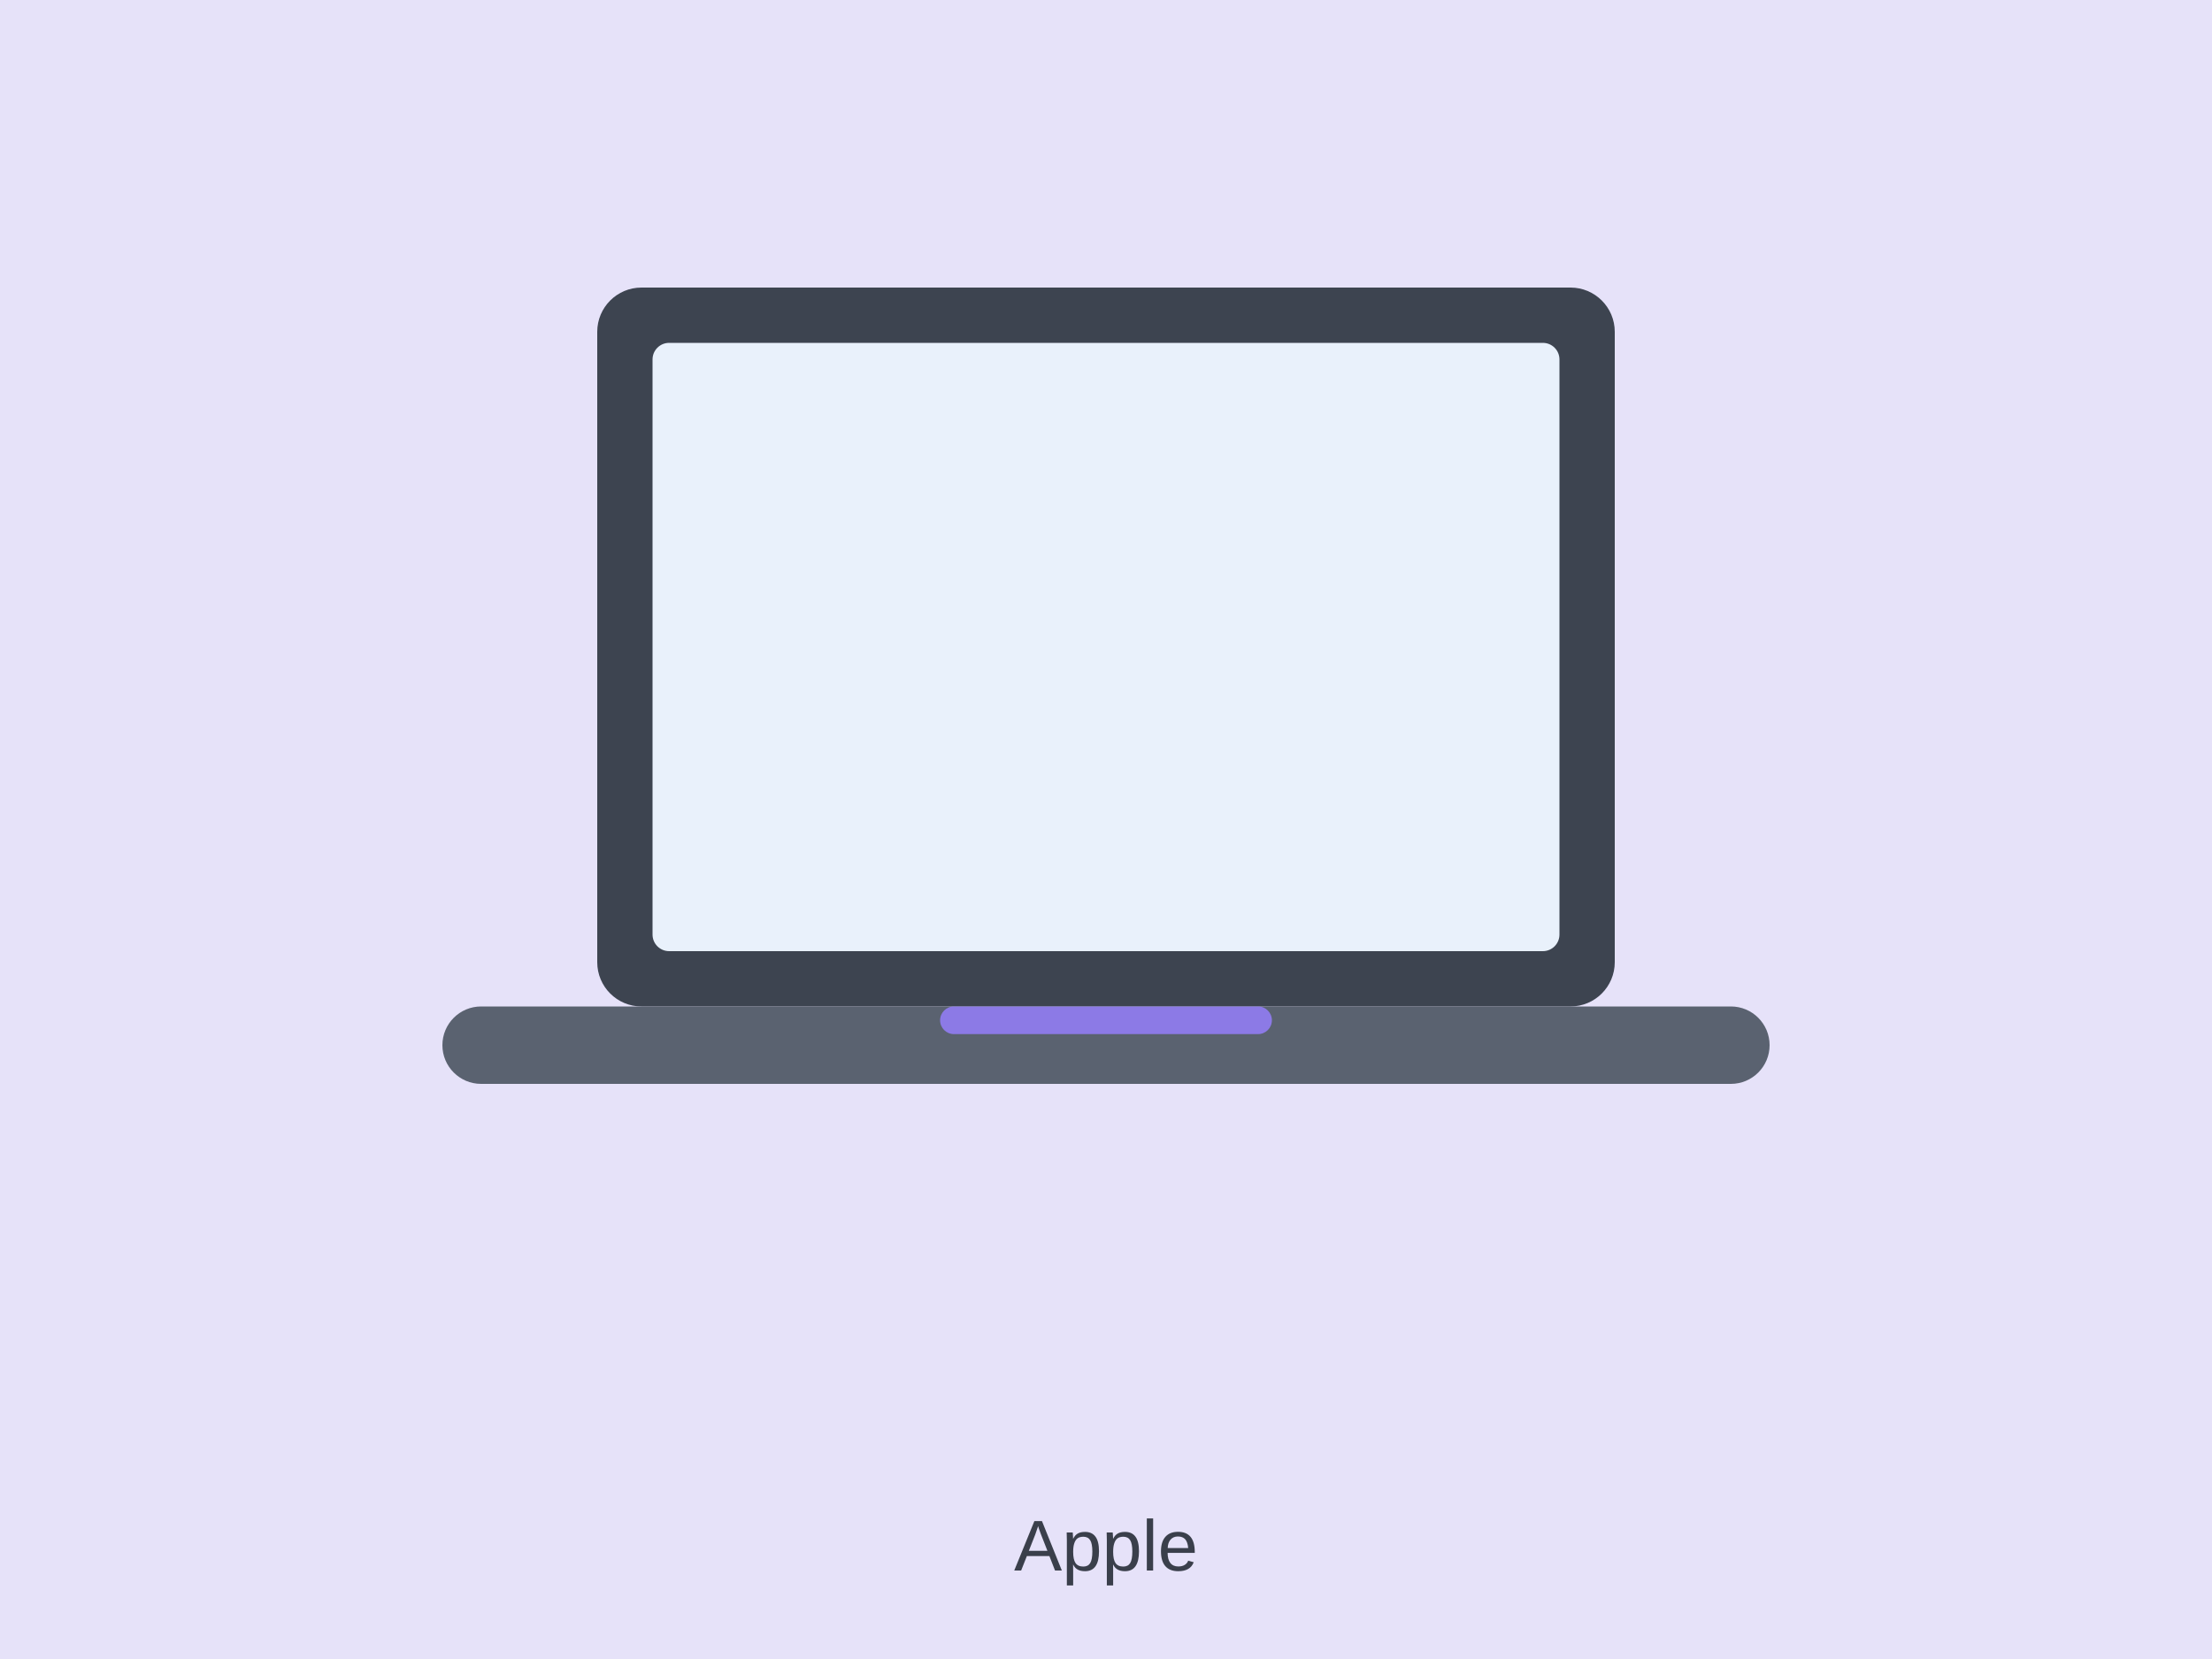
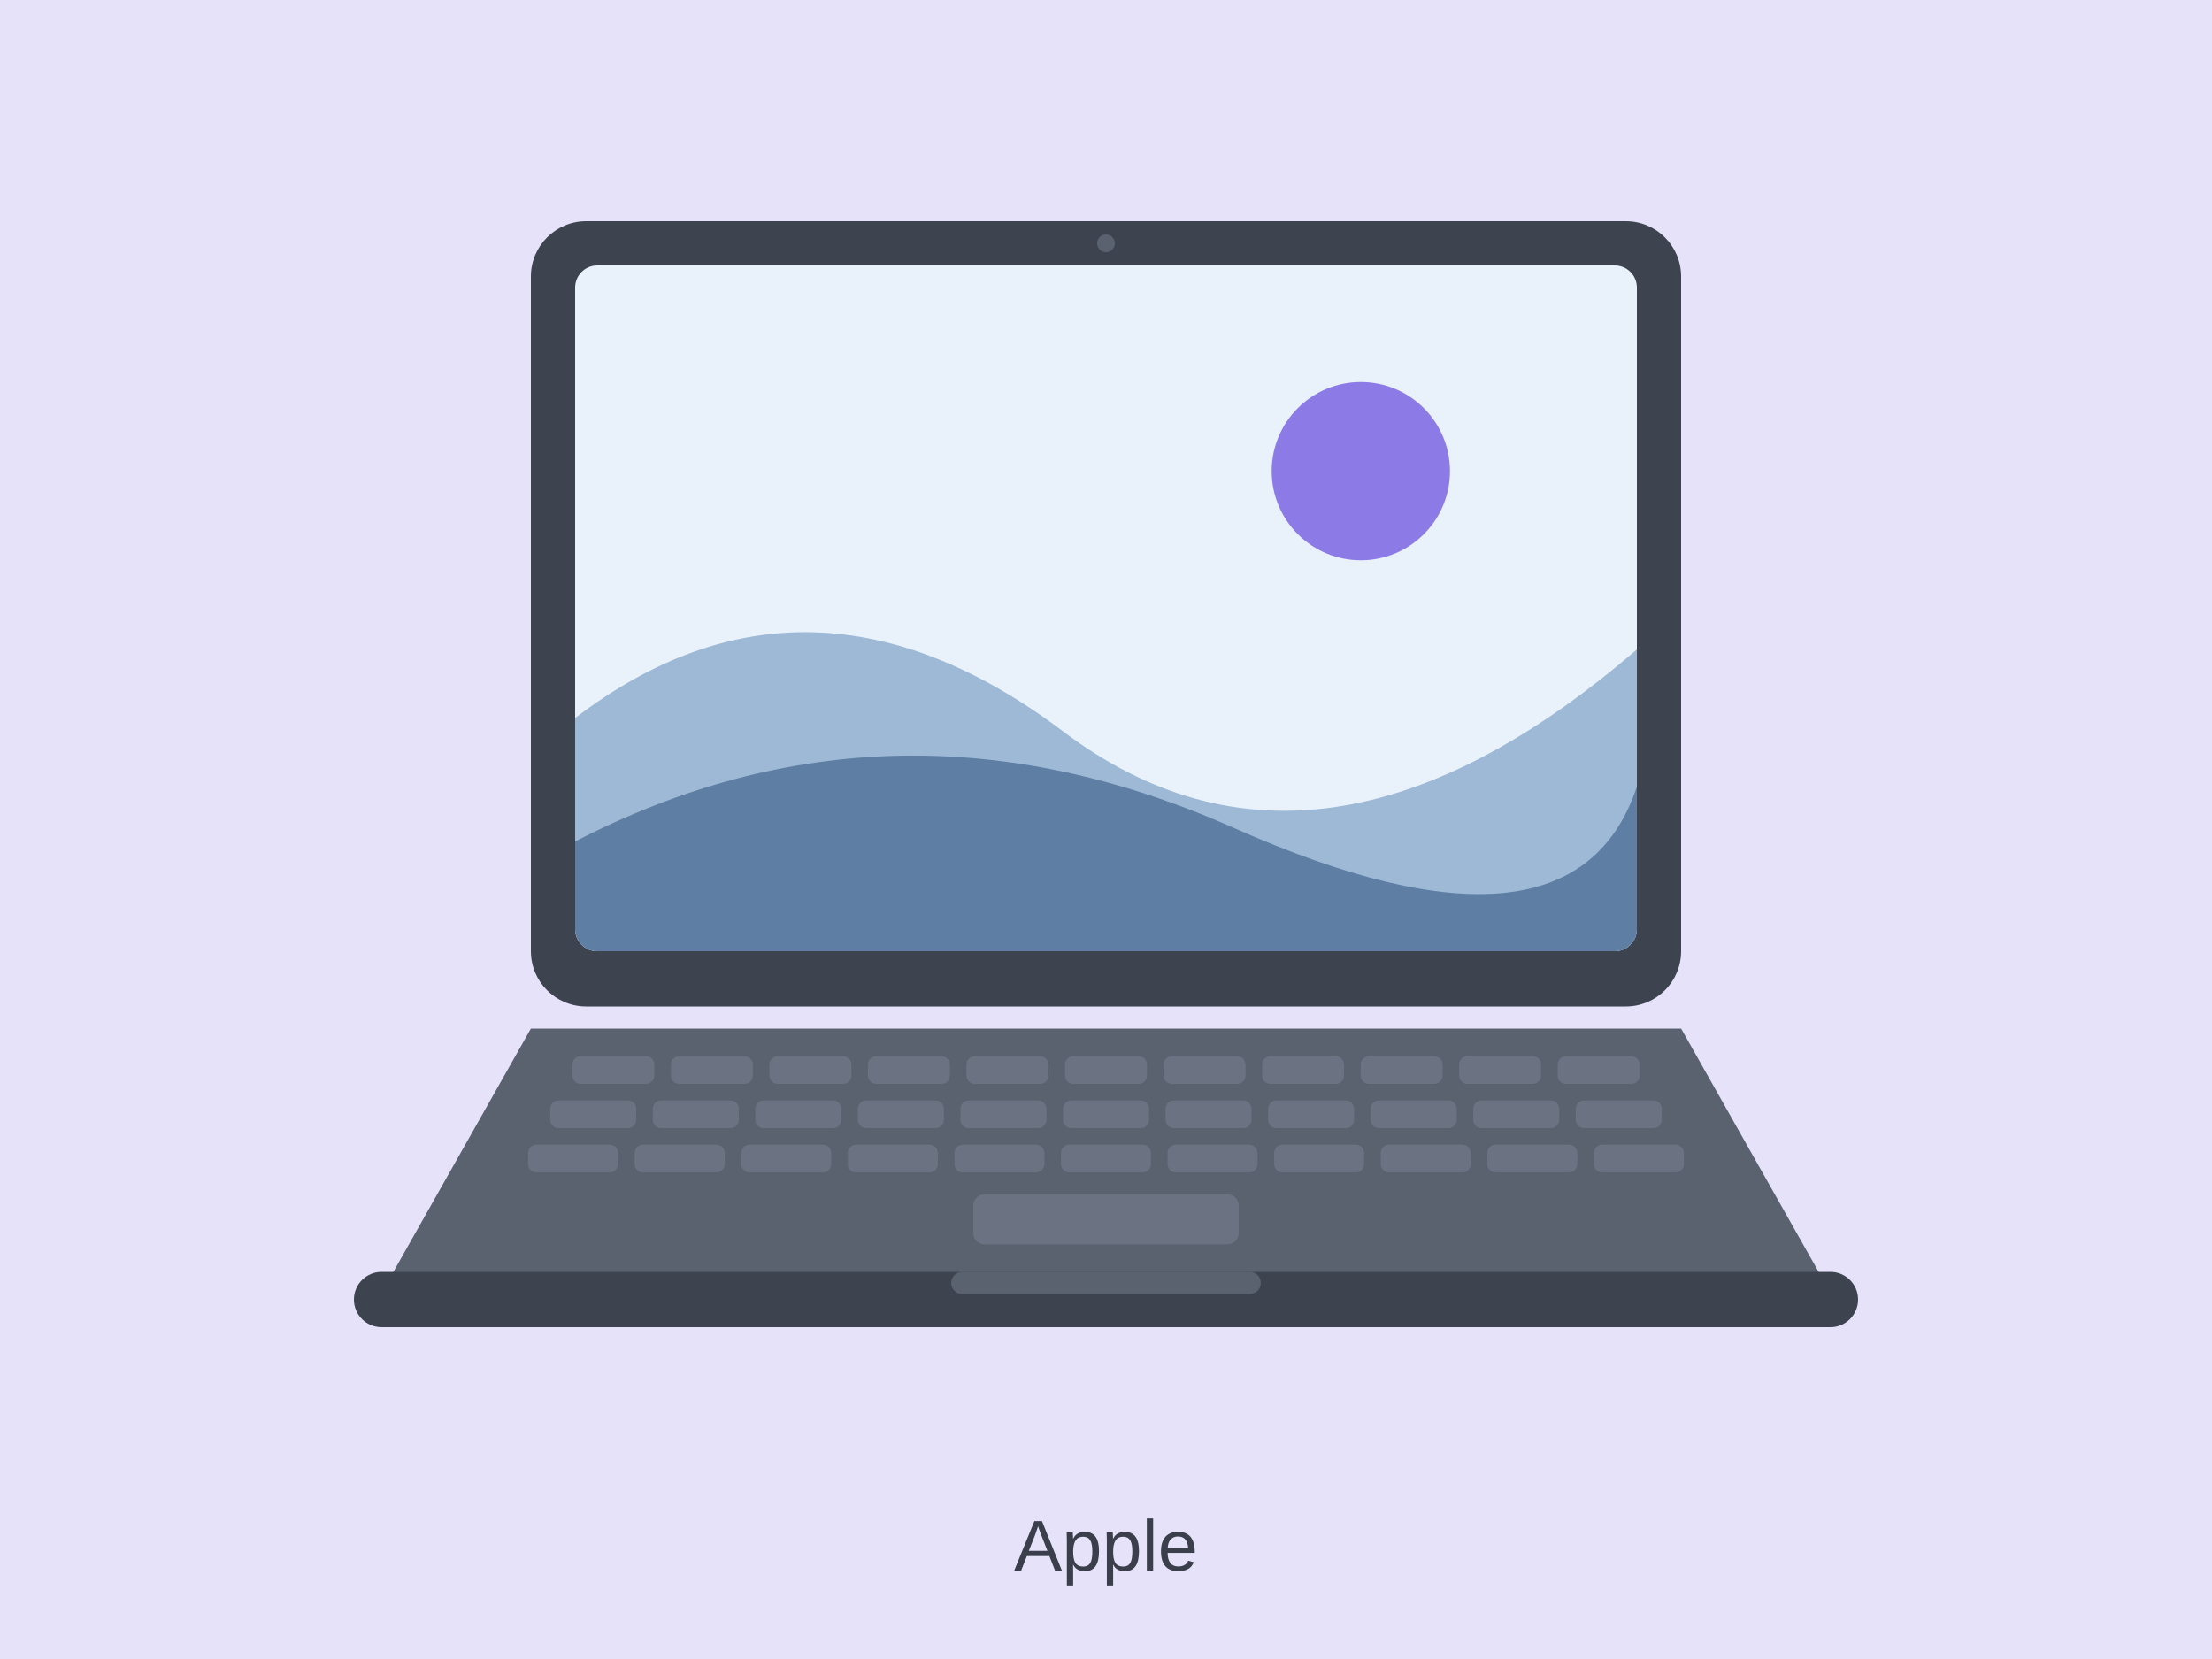
<svg xmlns="http://www.w3.org/2000/svg" viewBox="0 0 400 300" width="400" height="300" role="img" aria-label="Apple MacBook Pro 14-inch (M3 Pro)">
  <rect width="400" height="300" fill="#e6e2f9" />
-   <rect x="108" y="52" width="184" height="130" rx="8" fill="#3d4450" />
-   <rect x="118" y="62" width="164" height="110" rx="3" fill="#e9f1fb" />
-   <rect x="80" y="182" width="240" height="14" rx="7" fill="#5a6270" />
-   <rect x="170" y="182" width="60" height="5" rx="2.5" fill="#8c7ae6" />
+   <rect x="96" y="40" width="208" height="142" rx="10" fill="#3d4450" />
+   <clipPath id="s">
+     <rect x="104" y="48" width="192" height="124" rx="4" />
+   </clipPath>
+   <g clip-path="url(#s)">
+     <rect x="104" y="48" width="192" height="124" rx="0" fill="#e9f1fb" />
+     <circle cx="246.08" cy="85.2" r="16.12" fill="#8c7ae6" />
+     <path d="M104 172 V129.84 Q146.24 97.6 192.32 132.32 T296 117.44 V172 Z" fill="#9db9d6" />
+     <path d="M104 172 V152.16 Q161.6 122.4 223.04 149.68 T296 142.24 V172 Z" fill="#5f7ea3" />
+   </g>
+   <circle cx="200" cy="44" r="1.6" fill="#5a6270" />
+   <path d="M70 232 L96 186 H304 L330 232 Z" fill="#5a6270" />
+   <rect x="64" y="230" width="272" height="10" rx="5" fill="#3d4450" />
+   <rect x="172" y="230" width="56" height="4" rx="2" fill="#5a6270" />
+   <rect x="103.5" y="191" width="14.818" height="5" rx="1.5" fill="#6b7383" />
+   <rect x="121.318" y="191" width="14.818" height="5" rx="1.5" fill="#6b7383" />
+   <rect x="139.136" y="191" width="14.818" height="5" rx="1.5" fill="#6b7383" />
+   <rect x="156.955" y="191" width="14.818" height="5" rx="1.5" fill="#6b7383" />
+   <rect x="174.773" y="191" width="14.818" height="5" rx="1.5" fill="#6b7383" />
+   <rect x="192.591" y="191" width="14.818" height="5" rx="1.5" fill="#6b7383" />
+   <rect x="210.409" y="191" width="14.818" height="5" rx="1.5" fill="#6b7383" />
+   <rect x="228.227" y="191" width="14.818" height="5" rx="1.5" fill="#6b7383" />
+   <rect x="246.045" y="191" width="14.818" height="5" rx="1.5" fill="#6b7383" />
+   <rect x="263.864" y="191" width="14.818" height="5" rx="1.5" fill="#6b7383" />
+   <rect x="281.682" y="191" width="14.818" height="5" rx="1.5" fill="#6b7383" />
+   <rect x="99.5" y="199" width="15.545" height="5" rx="1.5" fill="#6b7383" />
+   <rect x="118.045" y="199" width="15.545" height="5" rx="1.5" fill="#6b7383" />
+   <rect x="136.591" y="199" width="15.545" height="5" rx="1.5" fill="#6b7383" />
+   <rect x="155.136" y="199" width="15.545" height="5" rx="1.5" fill="#6b7383" />
+   <rect x="173.682" y="199" width="15.545" height="5" rx="1.5" fill="#6b7383" />
+   <rect x="192.227" y="199" width="15.545" height="5" rx="1.5" fill="#6b7383" />
+   <rect x="210.773" y="199" width="15.545" height="5" rx="1.5" fill="#6b7383" />
+   <rect x="229.318" y="199" width="15.545" height="5" rx="1.5" fill="#6b7383" />
+   <rect x="247.864" y="199" width="15.545" height="5" rx="1.5" fill="#6b7383" />
+   <rect x="266.409" y="199" width="15.545" height="5" rx="1.5" fill="#6b7383" />
+   <rect x="284.955" y="199" width="15.545" height="5" rx="1.5" fill="#6b7383" />
+   <rect x="95.5" y="207" width="16.273" height="5" rx="1.5" fill="#6b7383" />
+   <rect x="114.773" y="207" width="16.273" height="5" rx="1.5" fill="#6b7383" />
+   <rect x="134.045" y="207" width="16.273" height="5" rx="1.5" fill="#6b7383" />
+   <rect x="153.318" y="207" width="16.273" height="5" rx="1.5" fill="#6b7383" />
+   <rect x="172.591" y="207" width="16.273" height="5" rx="1.5" fill="#6b7383" />
+   <rect x="191.864" y="207" width="16.273" height="5" rx="1.5" fill="#6b7383" />
+   <rect x="211.136" y="207" width="16.273" height="5" rx="1.5" fill="#6b7383" />
+   <rect x="230.409" y="207" width="16.273" height="5" rx="1.5" fill="#6b7383" />
+   <rect x="249.682" y="207" width="16.273" height="5" rx="1.5" fill="#6b7383" />
+   <rect x="268.955" y="207" width="16.273" height="5" rx="1.5" fill="#6b7383" />
+   <rect x="288.227" y="207" width="16.273" height="5" rx="1.5" fill="#6b7383" />
+   <rect x="176" y="216" width="48" height="9" rx="2" fill="#6b7383" />
  <text x="200" y="284" font-family="Arial, Helvetica, sans-serif" font-size="13" text-anchor="middle" fill="#3a3f4b">Apple</text>
</svg>
